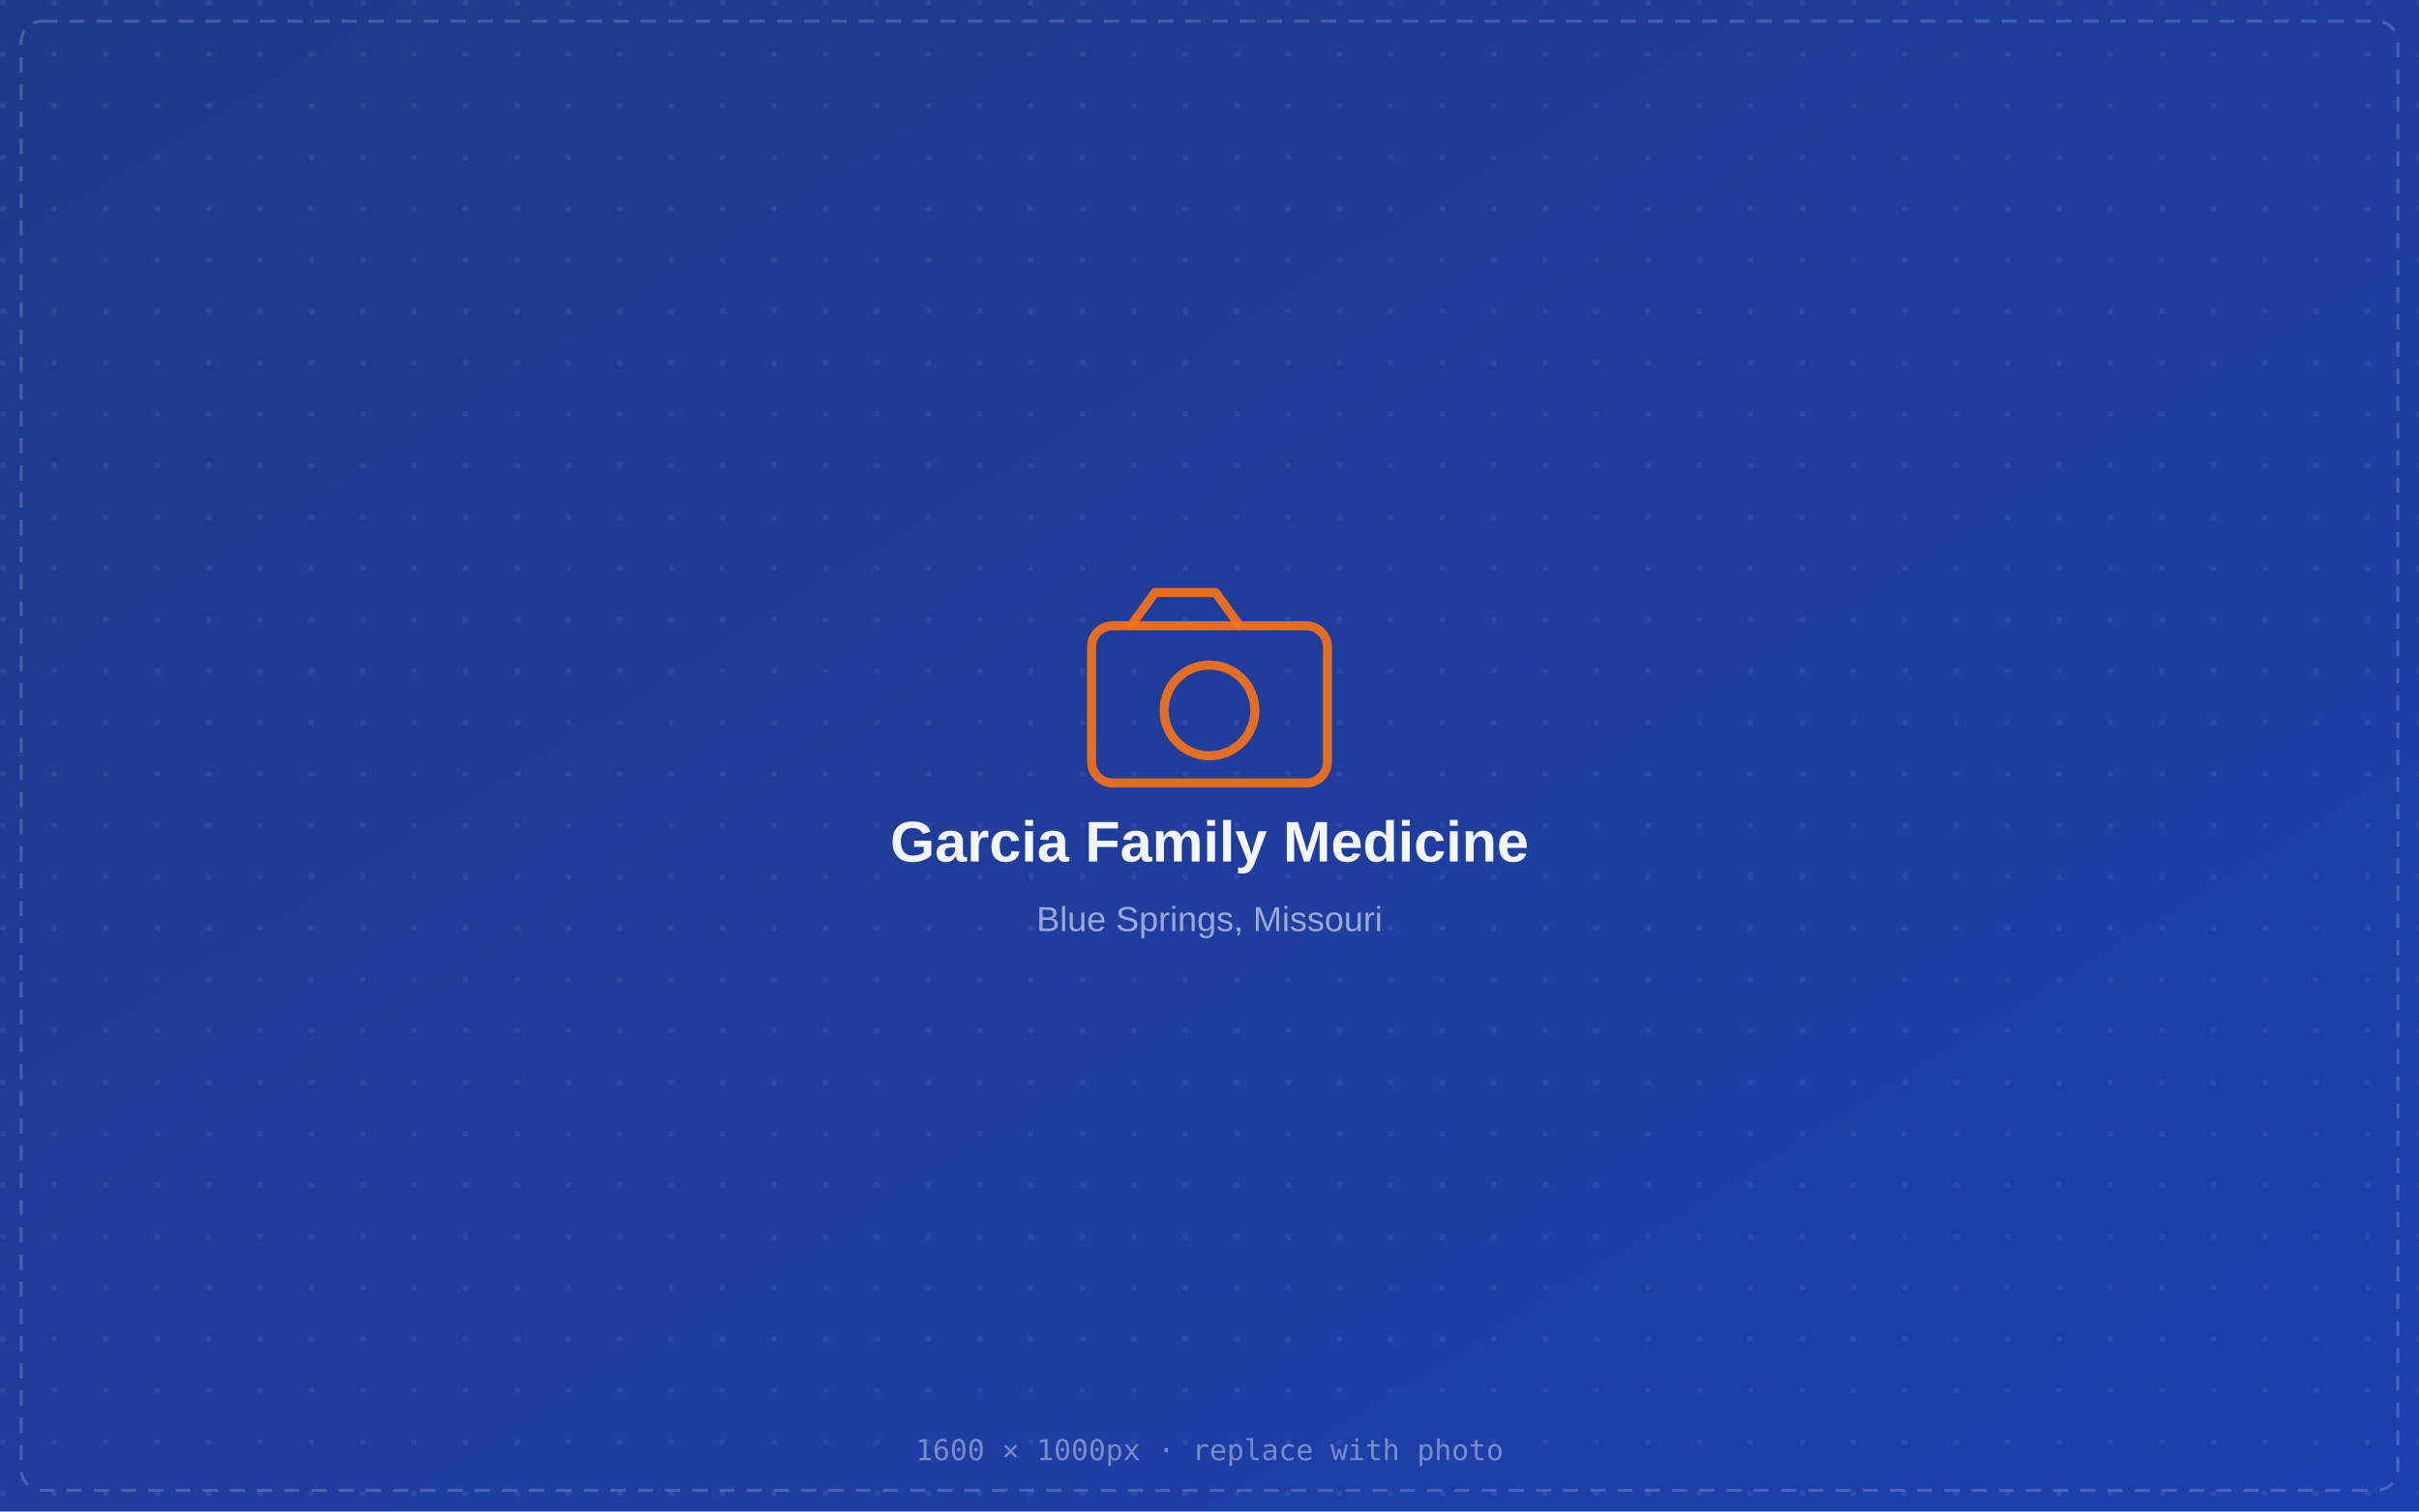
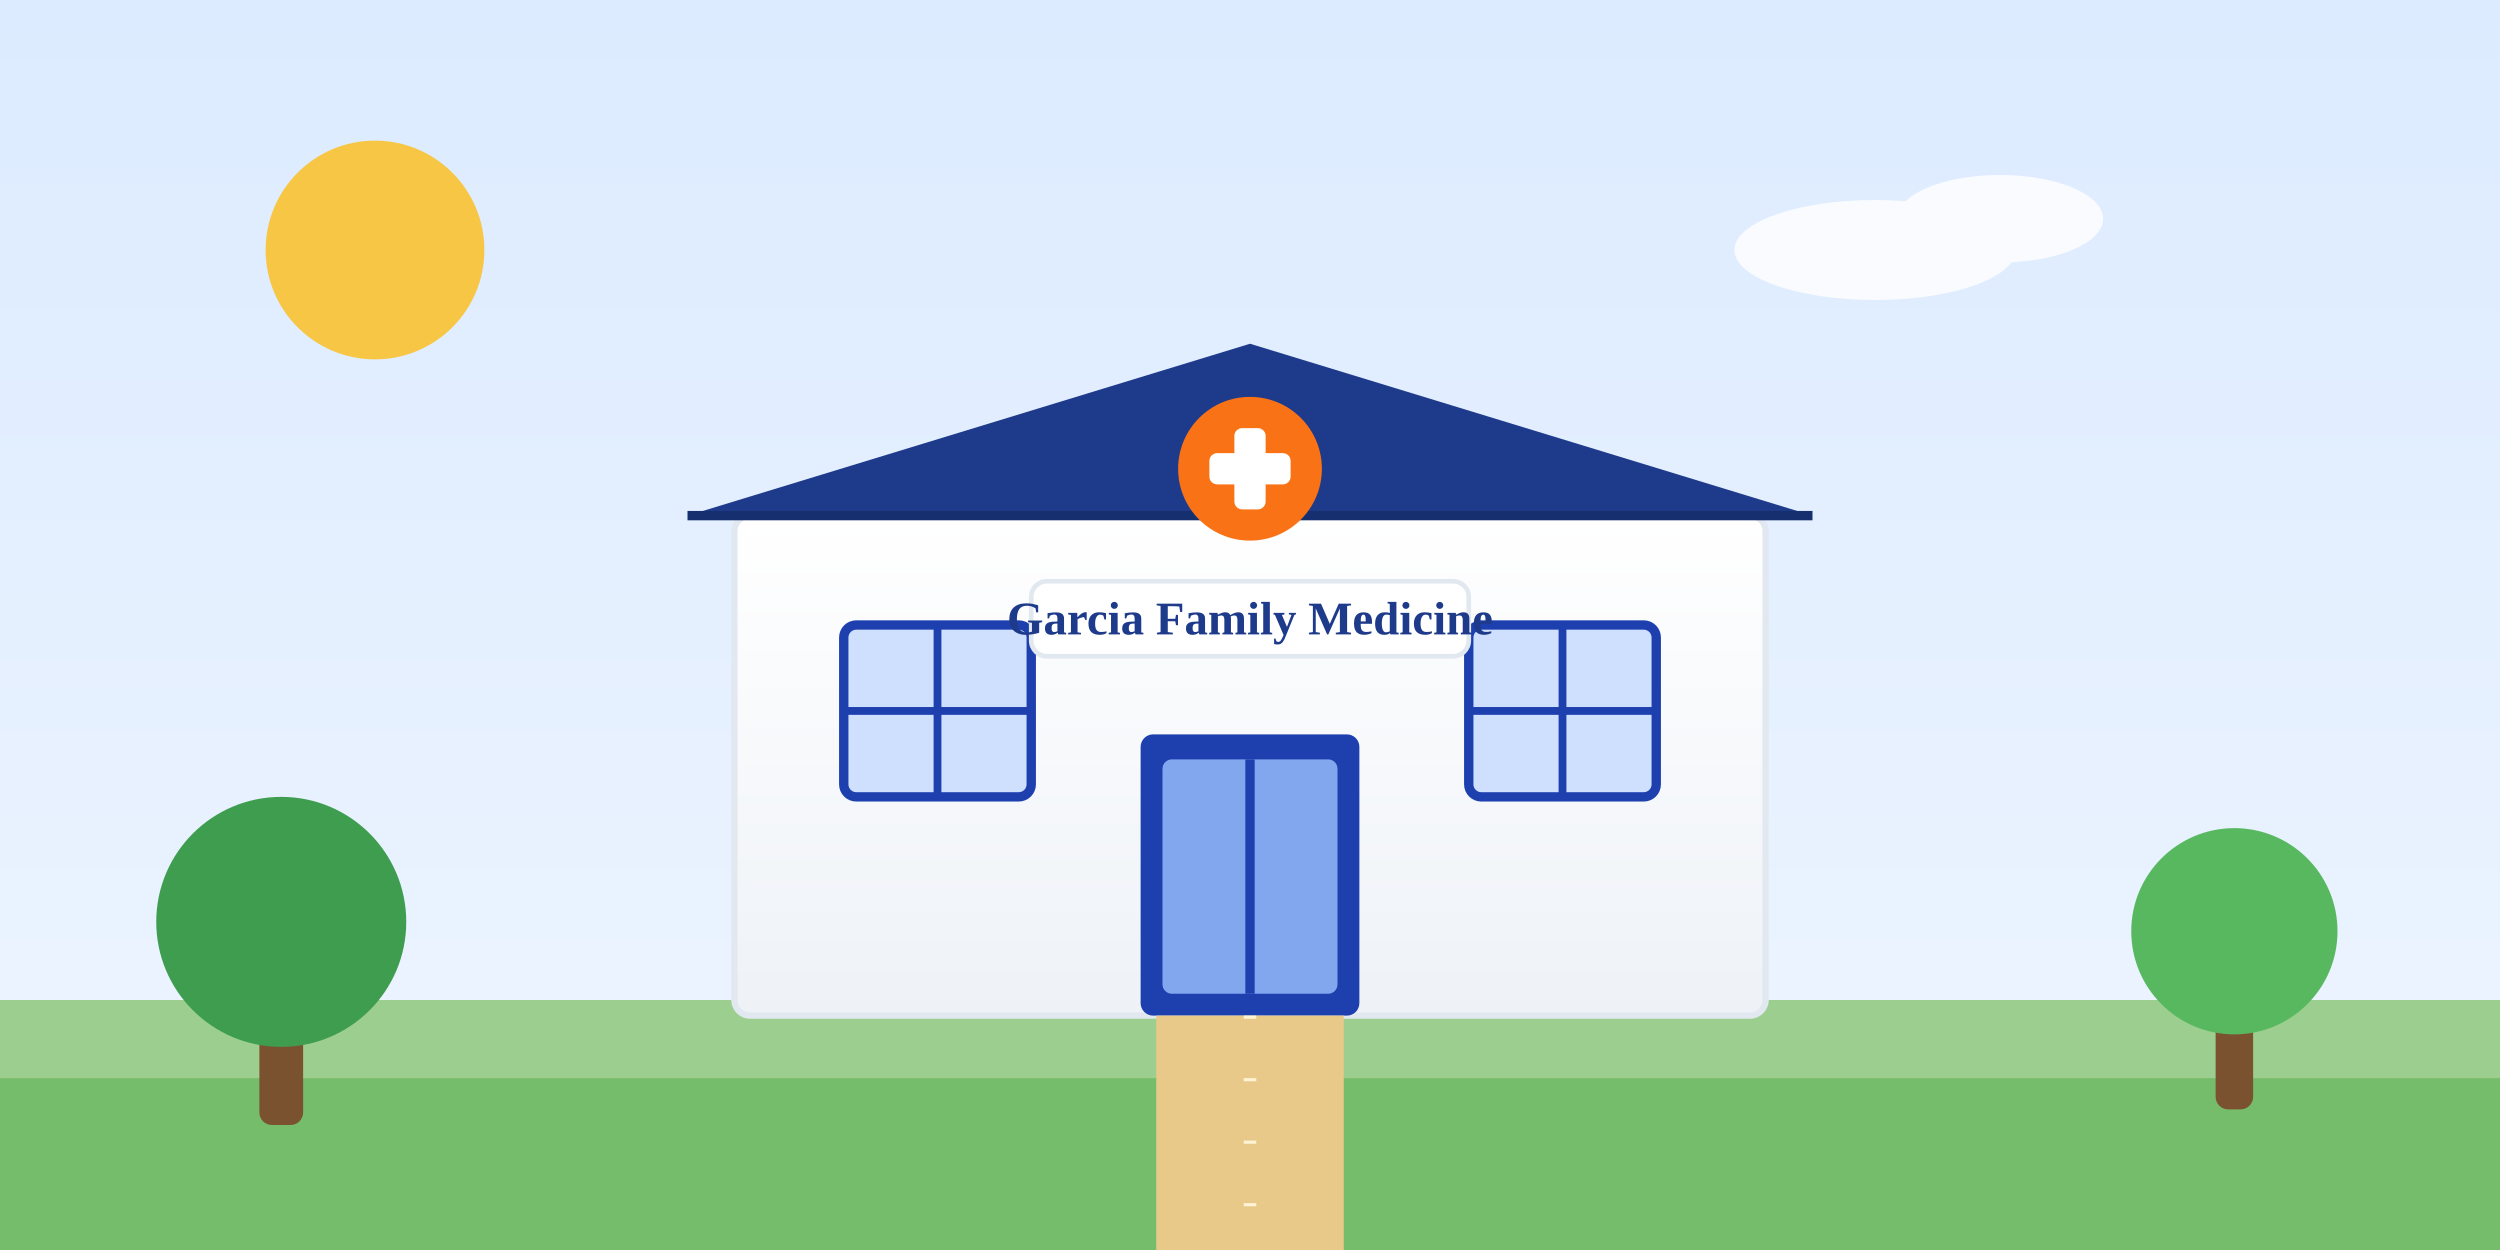
- <svg xmlns="http://www.w3.org/2000/svg" width="1600" height="1000" viewBox="0 0 1600 1000" role="img" aria-label="Garcia Family Medicine placeholder">
+ <svg xmlns="http://www.w3.org/2000/svg" width="1600" height="800" viewBox="0 0 1600 800" role="img" aria-label="A friendly neighborhood family-medicine clinic (illustration)">
  <defs>
-     <linearGradient id="bg" x1="0" y1="0" x2="1" y2="1">
-       <stop offset="0" stop-color="#1e3a8a" />
-       <stop offset="1" stop-color="#1e40af" />
+     <linearGradient id="sky10" x1="0" y1="0" x2="0" y2="1">
+       <stop offset="0" stop-color="#dcebff" />
+       <stop offset="1" stop-color="#eef5ff" />
    </linearGradient>
-     <pattern id="dots" width="34" height="34" patternUnits="userSpaceOnUse">
-       <circle cx="2" cy="2" r="2" fill="#ffffff" opacity="0.06" />
-     </pattern>
+     <linearGradient id="wall" x1="0" y1="0" x2="0" y2="1">
+       <stop offset="0" stop-color="#ffffff" />
+       <stop offset="1" stop-color="#eef2f7" />
+     </linearGradient>
  </defs>
-   <rect width="1600" height="1000" fill="url(#bg)" />
-   <rect width="1600" height="1000" fill="url(#dots)" />
-   <rect x="14" y="14" width="1572" height="972" fill="none" stroke="#ffffff" stroke-opacity="0.18" stroke-width="2" stroke-dasharray="10 8" rx="14" />
-   <g transform="translate(800,460)" fill="none" stroke="#f97316" stroke-width="6" stroke-linecap="round" stroke-linejoin="round">
-     <rect x="-78" y="-46" width="156" height="104" rx="14" stroke-opacity="0.9" />
-     <circle cx="0" cy="10" r="30" stroke-opacity="0.9" />
-     <path d="M -52 -46 l 16 -22 l 40 0 l 16 22" stroke-opacity="0.9" />
+   <rect width="1600" height="800" fill="url(#sky10)" />
+   <circle cx="240" cy="160" r="70" fill="#fbbf24" opacity="0.85" />
+   <g fill="#ffffff" opacity="0.8">
+     <ellipse cx="1200" cy="160" rx="90" ry="32" />
+     <ellipse cx="1280" cy="140" rx="66" ry="28" />
  </g>
-   <text x="50%" y="570" text-anchor="middle" font-family="Poppins, Arial, sans-serif" font-size="38" font-weight="600" fill="#ffffff" opacity="0.95">Garcia Family Medicine</text>
-   <text x="50%" y="616" text-anchor="middle" font-family="Arial, sans-serif" font-size="23" fill="#ffffff" opacity="0.55">Blue Springs, Missouri</text>
-   <text x="50%" y="966" text-anchor="middle" font-family="monospace" font-size="19" fill="#ffffff" opacity="0.40">1600 × 1000px · replace with photo</text>
+   <rect x="0" y="640" width="1600" height="160" fill="#9ccf8f" />
+   <rect x="0" y="690" width="1600" height="110" fill="#76bd6b" />
+   <g transform="translate(180,640)">
+     <rect x="-14" y="-10" width="28" height="90" rx="8" fill="#7a5230" />
+     <circle cx="0" cy="-50" r="80" fill="#3f9d4f" />
+   </g>
+   <g transform="translate(1430,640)">
+     <rect x="-12" y="-10" width="24" height="80" rx="8" fill="#7a5230" />
+     <circle cx="0" cy="-44" r="66" fill="#57b85f" />
+   </g>
+   <rect x="470" y="330" width="660" height="320" rx="10" fill="url(#wall)" />
+   <rect x="470" y="330" width="660" height="320" rx="10" fill="none" stroke="#e2e8f0" stroke-width="4" />
+   <path d="M440 330 L800 220 L1160 330 Z" fill="#1e3a8a" />
+   <path d="M440 330 L1160 330" stroke="#16306f" stroke-width="6" />
+   <g transform="translate(800,300)">
+     <circle r="46" fill="#f97316" />
+     <rect x="-10" y="-26" width="20" height="52" rx="5" fill="#fff" />
+     <rect x="-26" y="-10" width="52" height="20" rx="5" fill="#fff" />
+   </g>
+   <rect x="730" y="470" width="140" height="180" rx="8" fill="#1e40af" />
+   <rect x="744" y="486" width="112" height="150" rx="6" fill="#9cc0ff" opacity="0.8" />
+   <line x1="800" y1="486" x2="800" y2="636" stroke="#1e40af" stroke-width="6" />
+   <g fill="#cfe0ff" stroke="#1e40af" stroke-width="6">
+     <rect x="540" y="400" width="120" height="110" rx="8" />
+     <rect x="940" y="400" width="120" height="110" rx="8" />
+   </g>
+   <g stroke="#1e40af" stroke-width="5">
+     <path d="M600 400 V510 M540 455 H660" />
+     <path d="M1000 400 V510 M940 455 H1060" />
+   </g>
+   <rect x="660" y="372" width="280" height="48" rx="10" fill="#ffffff" stroke="#e2e8f0" stroke-width="3" />
+   <text x="800" y="406" text-anchor="middle" font-family="Georgia, 'Times New Roman', serif" font-weight="700" font-size="30" fill="#1e3a8a">Garcia Family Medicine</text>
+   <path d="M800 650 L800 800" stroke="#e8c98a" stroke-width="120" />
+   <path d="M800 650 L800 800" stroke="#fff3d6" stroke-width="8" stroke-dasharray="2 38" />
</svg>
